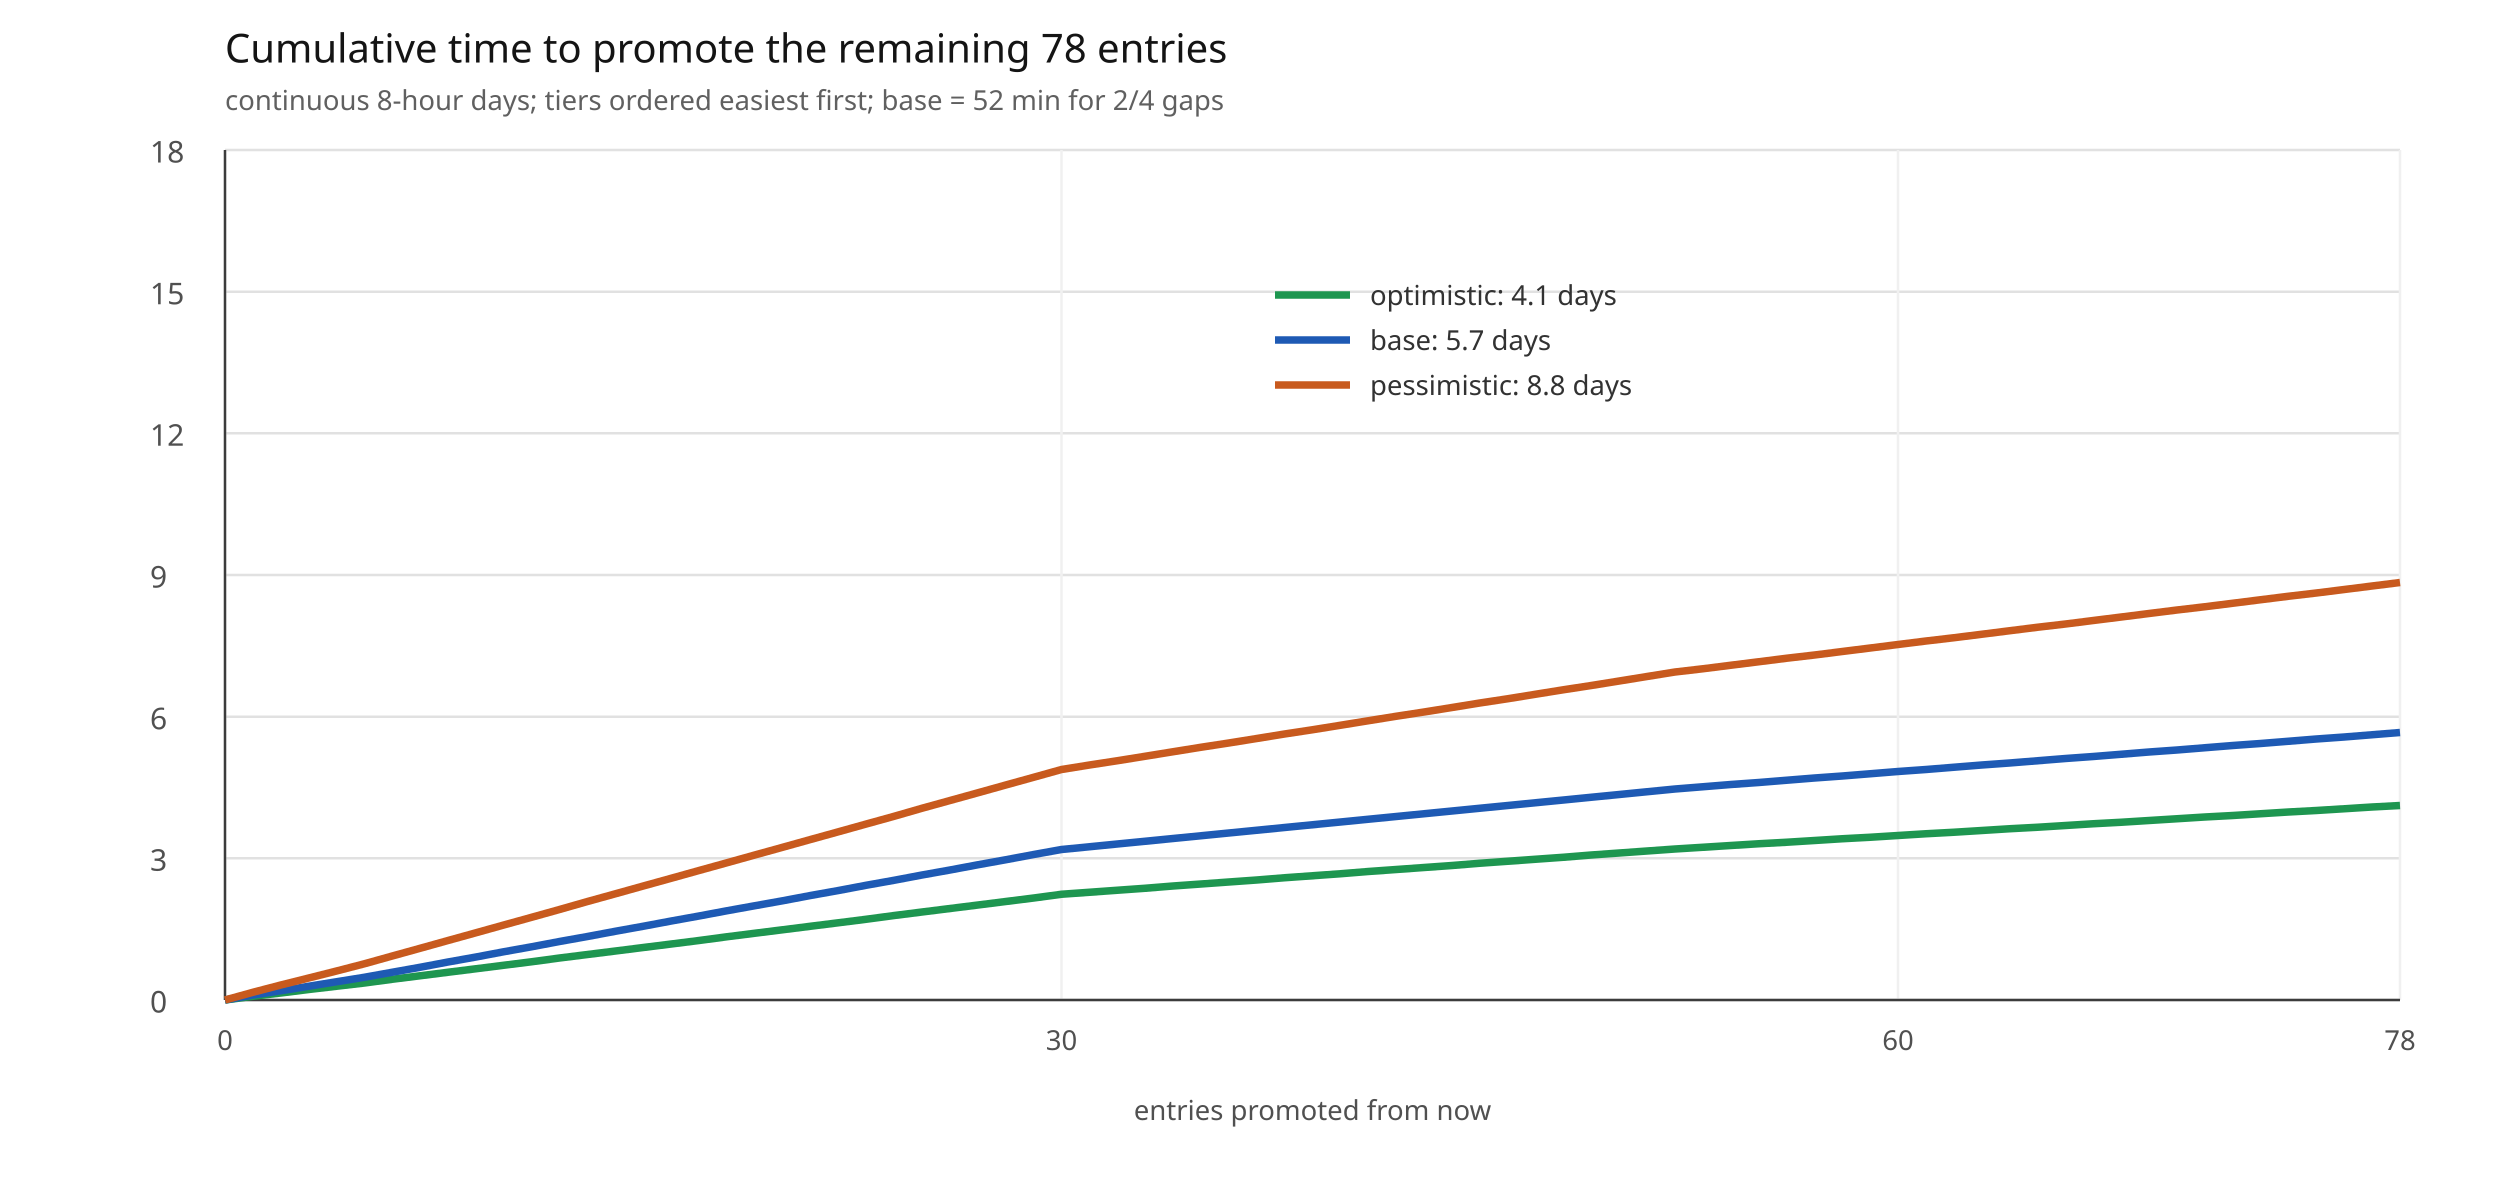
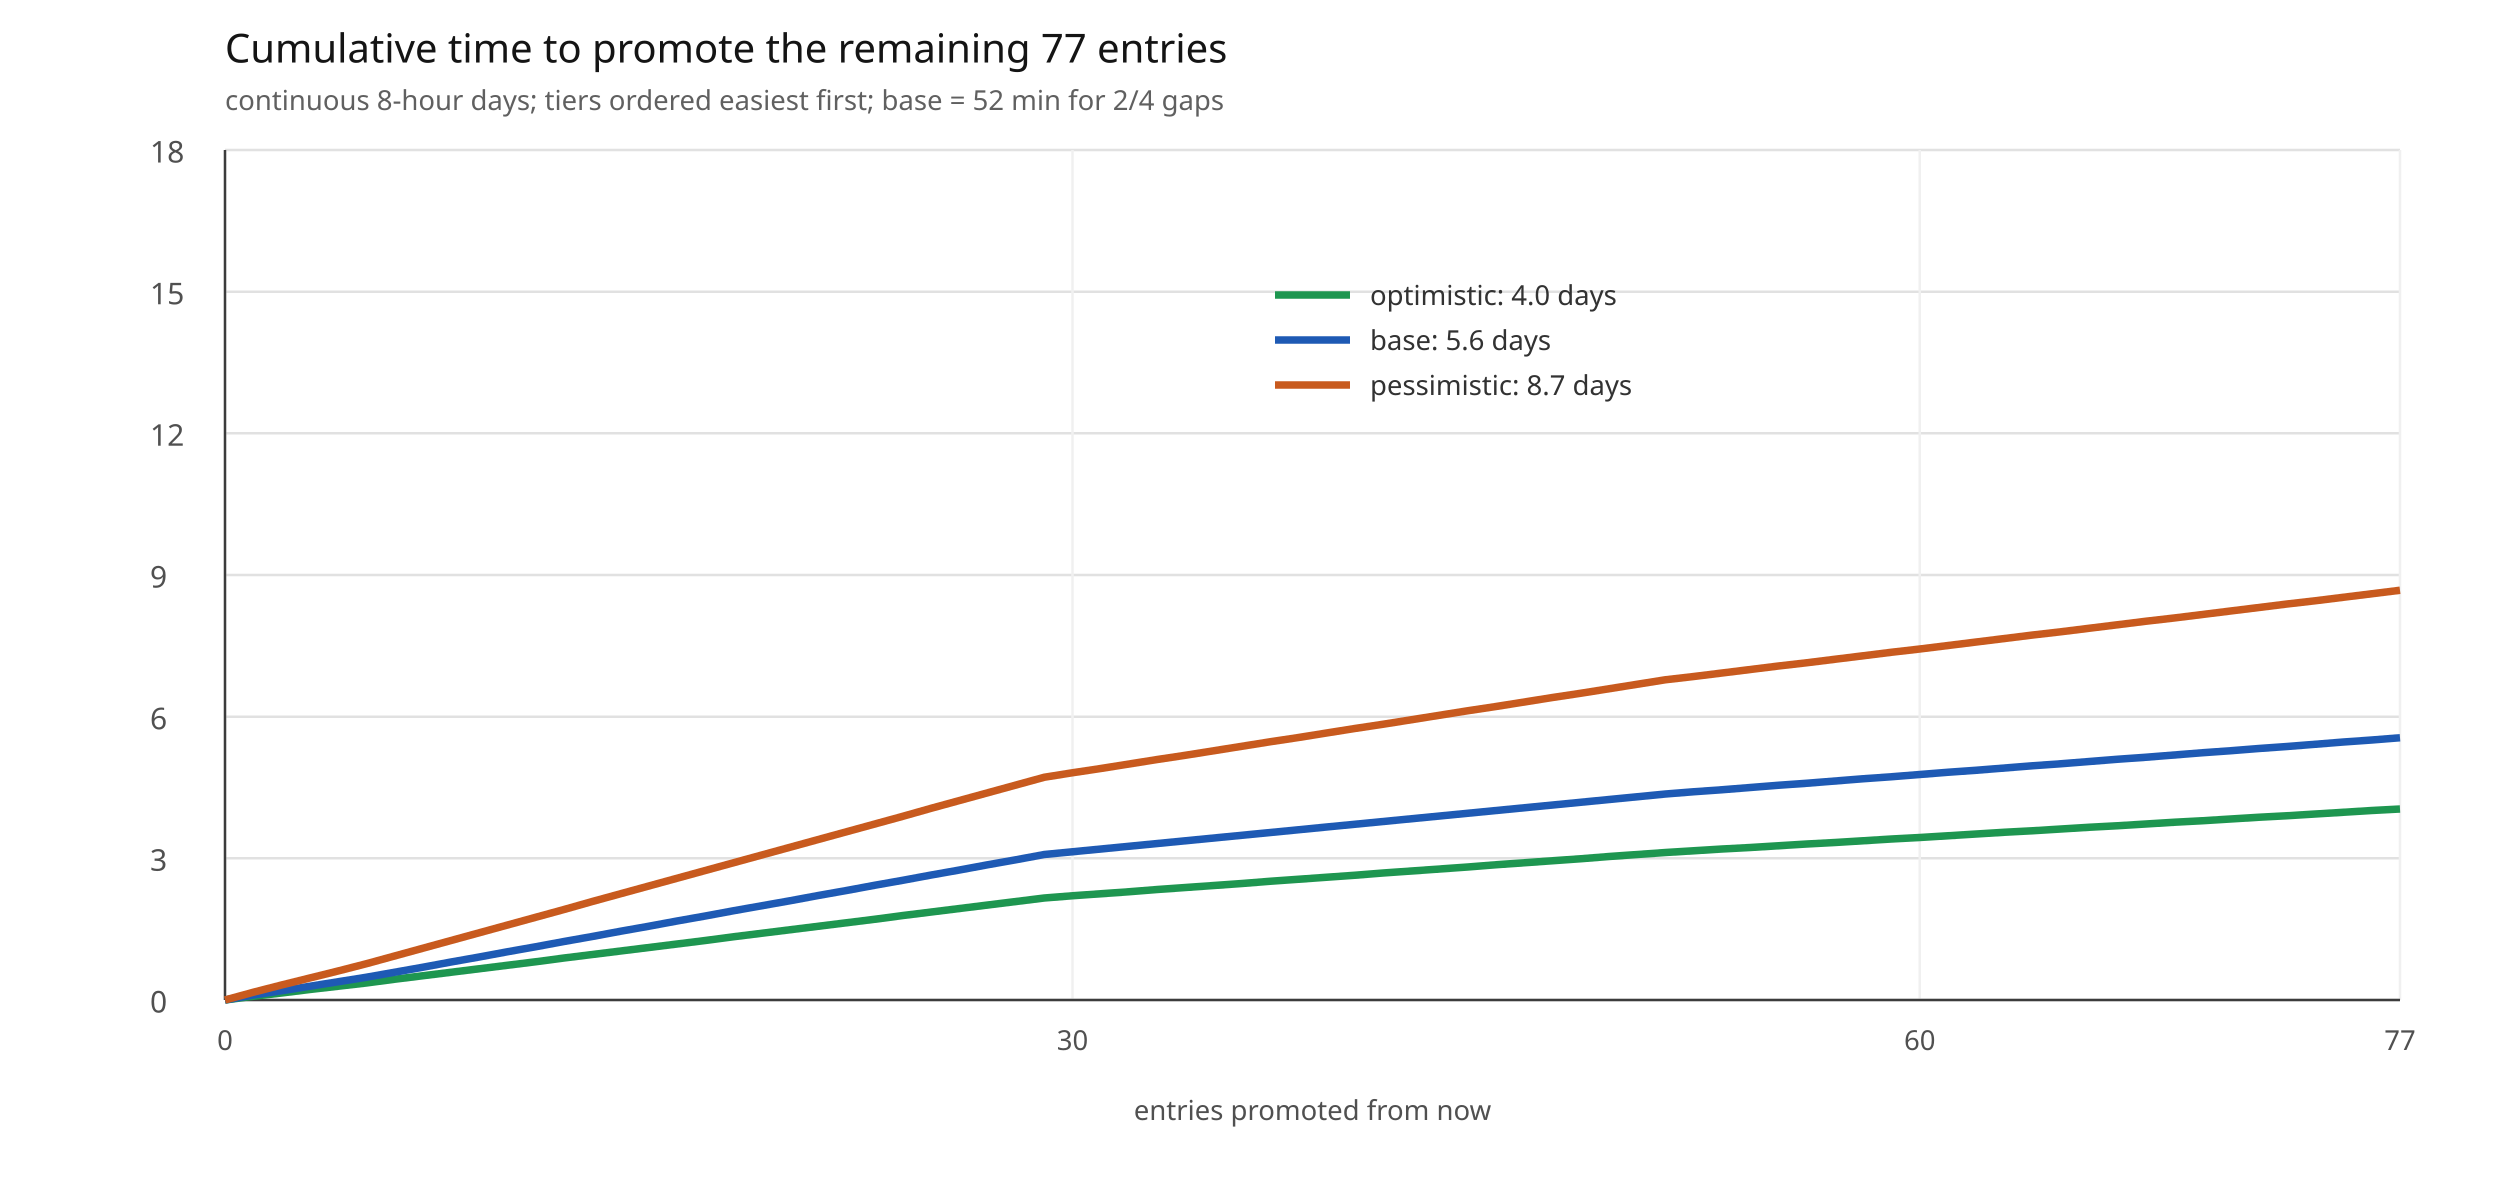
<svg xmlns="http://www.w3.org/2000/svg" width="1000" height="480" viewBox="0 0 1000 480">
  <rect width="100%" height="100%" fill="white" />
  <line x1="90" y1="400.0" x2="960" y2="400.0" stroke="#e1e1e1" />
  <text x="60" y="405.0" font-family="Verdana" font-size="12" fill="#505050">0</text>
  <line x1="90" y1="343.3" x2="960" y2="343.3" stroke="#e1e1e1" />
  <text x="60" y="348.3" font-family="Verdana" font-size="12" fill="#505050">3</text>
  <line x1="90" y1="286.7" x2="960" y2="286.7" stroke="#e1e1e1" />
  <text x="60" y="291.7" font-family="Verdana" font-size="12" fill="#505050">6</text>
  <line x1="90" y1="230.0" x2="960" y2="230.0" stroke="#e1e1e1" />
  <text x="60" y="235.0" font-family="Verdana" font-size="12" fill="#505050">9</text>
  <line x1="90" y1="173.3" x2="960" y2="173.3" stroke="#e1e1e1" />
  <text x="60" y="178.3" font-family="Verdana" font-size="12" fill="#505050">12</text>
  <line x1="90" y1="116.7" x2="960" y2="116.7" stroke="#e1e1e1" />
  <text x="60" y="121.7" font-family="Verdana" font-size="12" fill="#505050">15</text>
  <line x1="90" y1="60.0" x2="960" y2="60.0" stroke="#e1e1e1" />
  <text x="60" y="65.0" font-family="Verdana" font-size="12" fill="#505050">18</text>
  <line x1="90.0" y1="60" x2="90.0" y2="400" stroke="#f0f0f0" />
  <text x="90.0" y="420" text-anchor="middle" font-family="Verdana" font-size="11" fill="#505050">0</text>
-   <line x1="424.6" y1="60" x2="424.6" y2="400" stroke="#f0f0f0" />
-   <text x="424.6" y="420" text-anchor="middle" font-family="Verdana" font-size="11" fill="#505050">30</text>
-   <line x1="759.2" y1="60" x2="759.2" y2="400" stroke="#f0f0f0" />
-   <text x="759.2" y="420" text-anchor="middle" font-family="Verdana" font-size="11" fill="#505050">60</text>
-   <line x1="1093.8" y1="60" x2="1093.8" y2="400" stroke="#f0f0f0" />
-   <text x="1093.8" y="420" text-anchor="middle" font-family="Verdana" font-size="11" fill="#505050">90</text>
+   <line x1="429.0" y1="60" x2="429.0" y2="400" stroke="#f0f0f0" />
+   <text x="429.0" y="420" text-anchor="middle" font-family="Verdana" font-size="11" fill="#505050">30</text>
+   <line x1="767.9" y1="60" x2="767.9" y2="400" stroke="#f0f0f0" />
+   <text x="767.9" y="420" text-anchor="middle" font-family="Verdana" font-size="11" fill="#505050">60</text>
+   <line x1="1106.9" y1="60" x2="1106.9" y2="400" stroke="#f0f0f0" />
+   <text x="1106.9" y="420" text-anchor="middle" font-family="Verdana" font-size="11" fill="#505050">90</text>
  <line x1="960.0" y1="60" x2="960.0" y2="400" stroke="#f0f0f0" />
-   <text x="960.0" y="420" text-anchor="middle" font-family="Verdana" font-size="11" fill="#505050">78</text>
+   <text x="960.0" y="420" text-anchor="middle" font-family="Verdana" font-size="11" fill="#505050">77</text>
  <line x1="90" y1="60" x2="90" y2="400" stroke="#3c3c3c" />
  <line x1="90" y1="400" x2="960" y2="400" stroke="#3c3c3c" />
-   <polyline points="90.0,400.0 101.2,398.5 112.3,397.2 123.5,395.8 134.6,394.5 145.8,393.2 156.9,391.7 168.1,390.3 179.2,388.9 190.4,387.5 201.5,386.1 212.7,384.7 223.8,383.2 235.0,381.8 246.2,380.4 257.3,379.0 268.5,377.6 279.6,376.2 290.8,374.7 301.9,373.3 313.1,371.9 324.2,370.5 335.4,369.1 346.5,367.7 357.7,366.2 368.8,364.8 380.0,363.4 391.2,362.0 402.3,360.6 413.5,359.2 424.6,357.7 435.8,356.9 446.9,356.1 458.1,355.3 469.2,354.4 480.4,353.6 491.5,352.8 502.7,352.0 513.8,351.1 525.0,350.3 536.2,349.5 547.3,348.6 558.5,347.8 569.6,347.0 580.8,346.2 591.9,345.3 603.1,344.5 614.2,343.7 625.4,342.9 636.5,342.0 647.7,341.2 658.8,340.4 670.0,339.6 681.2,338.9 692.3,338.2 703.5,337.5 714.6,336.9 725.8,336.2 736.9,335.5 748.1,334.9 759.2,334.2 770.4,333.5 781.5,332.9 792.7,332.2 803.8,331.5 815.0,330.9 826.2,330.2 837.3,329.5 848.5,328.9 859.6,328.2 870.8,327.5 881.9,326.8 893.1,326.2 904.2,325.5 915.4,324.8 926.5,324.2 937.7,323.5 948.8,322.8 960.0,322.2" fill="none" stroke="#1e9650" stroke-width="3" />
+   <polyline points="90.0,400.0 101.3,398.5 112.6,397.2 123.9,395.8 135.2,394.5 146.5,393.2 157.8,391.7 169.1,390.3 180.4,388.9 191.7,387.5 203.0,386.1 214.3,384.7 225.6,383.2 236.9,381.8 248.2,380.4 259.5,379.0 270.8,377.6 282.1,376.2 293.4,374.7 304.7,373.3 316.0,371.9 327.3,370.5 338.6,369.1 349.9,367.7 361.2,366.2 372.5,364.8 383.8,363.4 395.1,362.0 406.4,360.6 417.7,359.2 429.0,358.3 440.3,357.5 451.6,356.7 462.9,355.8 474.2,355.0 485.5,354.2 496.8,353.4 508.1,352.5 519.4,351.7 530.6,350.9 541.9,350.1 553.2,349.2 564.5,348.4 575.8,347.6 587.1,346.8 598.4,345.9 609.7,345.1 621.0,344.3 632.3,343.5 643.6,342.6 654.9,341.8 666.2,341.0 677.5,340.3 688.8,339.6 700.1,339.0 711.4,338.3 722.7,337.6 734.0,337.0 745.3,336.3 756.6,335.6 767.9,335.0 779.2,334.3 790.5,333.6 801.8,332.9 813.1,332.3 824.4,331.6 835.7,330.9 847.0,330.3 858.3,329.6 869.6,328.9 880.9,328.3 892.2,327.6 903.5,326.9 914.8,326.3 926.1,325.6 937.4,324.9 948.7,324.2 960.0,323.6" fill="none" stroke="#1e9650" stroke-width="3" />
  <line x1="510" y1="118" x2="540" y2="118" stroke="#1e9650" stroke-width="3" />
-   <text x="548" y="122" font-family="Verdana" font-size="11" fill="#323232">optimistic: 4.1 days</text>
-   <polyline points="90.0,400.0 101.2,398.0 112.3,396.3 123.5,394.5 134.6,392.7 145.8,390.9 156.9,388.9 168.1,386.9 179.2,384.8 190.4,382.8 201.5,380.7 212.7,378.7 223.8,376.6 235.0,374.6 246.2,372.5 257.3,370.5 268.5,368.4 279.6,366.4 290.8,364.3 301.9,362.3 313.1,360.3 324.2,358.2 335.4,356.2 346.5,354.1 357.7,352.1 368.8,350.0 380.0,348.0 391.2,345.9 402.3,343.9 413.5,341.8 424.6,339.8 435.8,338.7 446.9,337.6 458.1,336.5 469.2,335.4 480.4,334.3 491.5,333.2 502.7,332.1 513.8,331.0 525.0,329.9 536.2,328.8 547.3,327.7 558.5,326.6 569.6,325.5 580.8,324.4 591.9,323.3 603.1,322.2 614.2,321.1 625.4,320.0 636.5,318.9 647.7,317.8 658.8,316.7 670.0,315.6 681.2,314.7 692.3,313.8 703.5,313.0 714.6,312.1 725.8,311.2 736.9,310.4 748.1,309.5 759.2,308.6 770.4,307.8 781.5,306.9 792.7,306.0 803.8,305.2 815.0,304.3 826.2,303.4 837.3,302.6 848.5,301.7 859.6,300.8 870.8,300.0 881.9,299.1 893.1,298.2 904.2,297.4 915.4,296.5 926.5,295.6 937.7,294.8 948.8,293.9 960.0,293.0" fill="none" stroke="#1e5ab4" stroke-width="3" />
+   <text x="548" y="122" font-family="Verdana" font-size="11" fill="#323232">optimistic: 4.0 days</text>
+   <polyline points="90.0,400.0 101.3,398.0 112.6,396.3 123.9,394.5 135.2,392.7 146.5,390.9 157.8,388.9 169.1,386.9 180.4,384.8 191.7,382.8 203.0,380.7 214.3,378.7 225.6,376.6 236.9,374.6 248.2,372.5 259.5,370.5 270.8,368.4 282.1,366.4 293.4,364.3 304.7,362.3 316.0,360.3 327.3,358.2 338.6,356.2 349.9,354.1 361.2,352.1 372.5,350.0 383.8,348.0 395.1,345.9 406.4,343.9 417.7,341.8 429.0,340.7 440.3,339.6 451.6,338.5 462.9,337.4 474.2,336.3 485.5,335.2 496.8,334.1 508.1,333.0 519.4,331.9 530.6,330.8 541.9,329.7 553.2,328.6 564.5,327.5 575.8,326.4 587.1,325.3 598.4,324.2 609.7,323.1 621.0,322.0 632.3,320.9 643.6,319.8 654.9,318.7 666.2,317.6 677.5,316.7 688.8,315.9 700.1,315.0 711.4,314.1 722.7,313.3 734.0,312.4 745.3,311.5 756.6,310.7 767.9,309.8 779.2,308.9 790.5,308.1 801.8,307.2 813.1,306.3 824.4,305.5 835.7,304.6 847.0,303.7 858.3,302.9 869.6,302.0 880.9,301.1 892.2,300.3 903.5,299.4 914.8,298.6 926.1,297.7 937.4,296.8 948.7,296.0 960.0,295.1" fill="none" stroke="#1e5ab4" stroke-width="3" />
  <line x1="510" y1="136" x2="540" y2="136" stroke="#1e5ab4" stroke-width="3" />
-   <text x="548" y="140" font-family="Verdana" font-size="11" fill="#323232">base: 5.7 days</text>
-   <polyline points="90.0,400.0 101.2,396.9 112.3,394.0 123.5,391.2 134.6,388.4 145.8,385.5 156.9,382.4 168.1,379.3 179.2,376.2 190.4,373.1 201.5,370.0 212.7,366.9 223.8,363.8 235.0,360.6 246.2,357.5 257.3,354.4 268.5,351.3 279.6,348.2 290.8,345.1 301.9,342.0 313.1,338.9 324.2,335.8 335.4,332.7 346.5,329.6 357.7,326.5 368.8,323.3 380.0,320.2 391.2,317.1 402.3,314.0 413.5,310.9 424.6,307.8 435.8,306.0 446.9,304.3 458.1,302.5 469.2,300.7 480.4,298.9 491.5,297.2 502.7,295.4 513.8,293.6 525.0,291.9 536.2,290.1 547.3,288.3 558.5,286.5 569.6,284.8 580.8,283.0 591.9,281.2 603.1,279.5 614.2,277.7 625.4,275.9 636.5,274.2 647.7,272.4 658.8,270.6 670.0,268.8 681.2,267.5 692.3,266.1 703.5,264.7 714.6,263.3 725.8,262.0 736.9,260.6 748.1,259.2 759.2,257.8 770.4,256.4 781.5,255.1 792.7,253.7 803.8,252.3 815.0,250.9 826.2,249.6 837.3,248.2 848.5,246.8 859.6,245.4 870.8,244.0 881.9,242.7 893.1,241.3 904.2,239.9 915.4,238.5 926.5,237.2 937.7,235.8 948.8,234.4 960.0,233.0" fill="none" stroke="#c85a1e" stroke-width="3" />
+   <text x="548" y="140" font-family="Verdana" font-size="11" fill="#323232">base: 5.6 days</text>
+   <polyline points="90.0,400.0 101.3,396.9 112.6,394.0 123.9,391.2 135.2,388.4 146.5,385.5 157.8,382.4 169.1,379.3 180.4,376.2 191.7,373.1 203.0,370.0 214.3,366.9 225.6,363.8 236.9,360.6 248.2,357.5 259.5,354.4 270.8,351.3 282.1,348.2 293.4,345.1 304.7,342.0 316.0,338.9 327.3,335.8 338.6,332.7 349.9,329.6 361.2,326.5 372.5,323.3 383.8,320.2 395.1,317.1 406.4,314.0 417.7,310.9 429.0,309.1 440.3,307.4 451.6,305.6 462.9,303.8 474.2,302.1 485.5,300.3 496.8,298.5 508.1,296.7 519.4,295.0 530.6,293.2 541.9,291.4 553.2,289.7 564.5,287.9 575.8,286.1 587.1,284.3 598.4,282.6 609.7,280.8 621.0,279.0 632.3,277.3 643.6,275.5 654.9,273.7 666.2,271.9 677.5,270.6 688.8,269.2 700.1,267.8 711.4,266.4 722.7,265.1 734.0,263.7 745.3,262.3 756.6,260.9 767.9,259.6 779.2,258.2 790.5,256.8 801.8,255.4 813.1,254.0 824.4,252.7 835.7,251.3 847.0,249.9 858.3,248.5 869.6,247.2 880.9,245.8 892.2,244.4 903.5,243.0 914.8,241.6 926.1,240.3 937.4,238.9 948.7,237.5 960.0,236.1" fill="none" stroke="#c85a1e" stroke-width="3" />
  <line x1="510" y1="154" x2="540" y2="154" stroke="#c85a1e" stroke-width="3" />
-   <text x="548" y="158" font-family="Verdana" font-size="11" fill="#323232">pessimistic: 8.8 days</text>
-   <text x="90" y="25" font-family="Verdana" font-size="16" fill="#141414">Cumulative time to promote the remaining 78 entries</text>
+   <text x="548" y="158" font-family="Verdana" font-size="11" fill="#323232">pessimistic: 8.7 days</text>
+   <text x="90" y="25" font-family="Verdana" font-size="16" fill="#141414">Cumulative time to promote the remaining 77 entries</text>
  <text x="90" y="44" font-family="Verdana" font-size="11" fill="#606060">continuous 8-hour days; tiers ordered easiest first; base = 52 min for 2/4 gaps</text>
  <text x="525.0" y="448" text-anchor="middle" font-family="Verdana" font-size="11" fill="#505050">entries promoted from now</text>
</svg>
